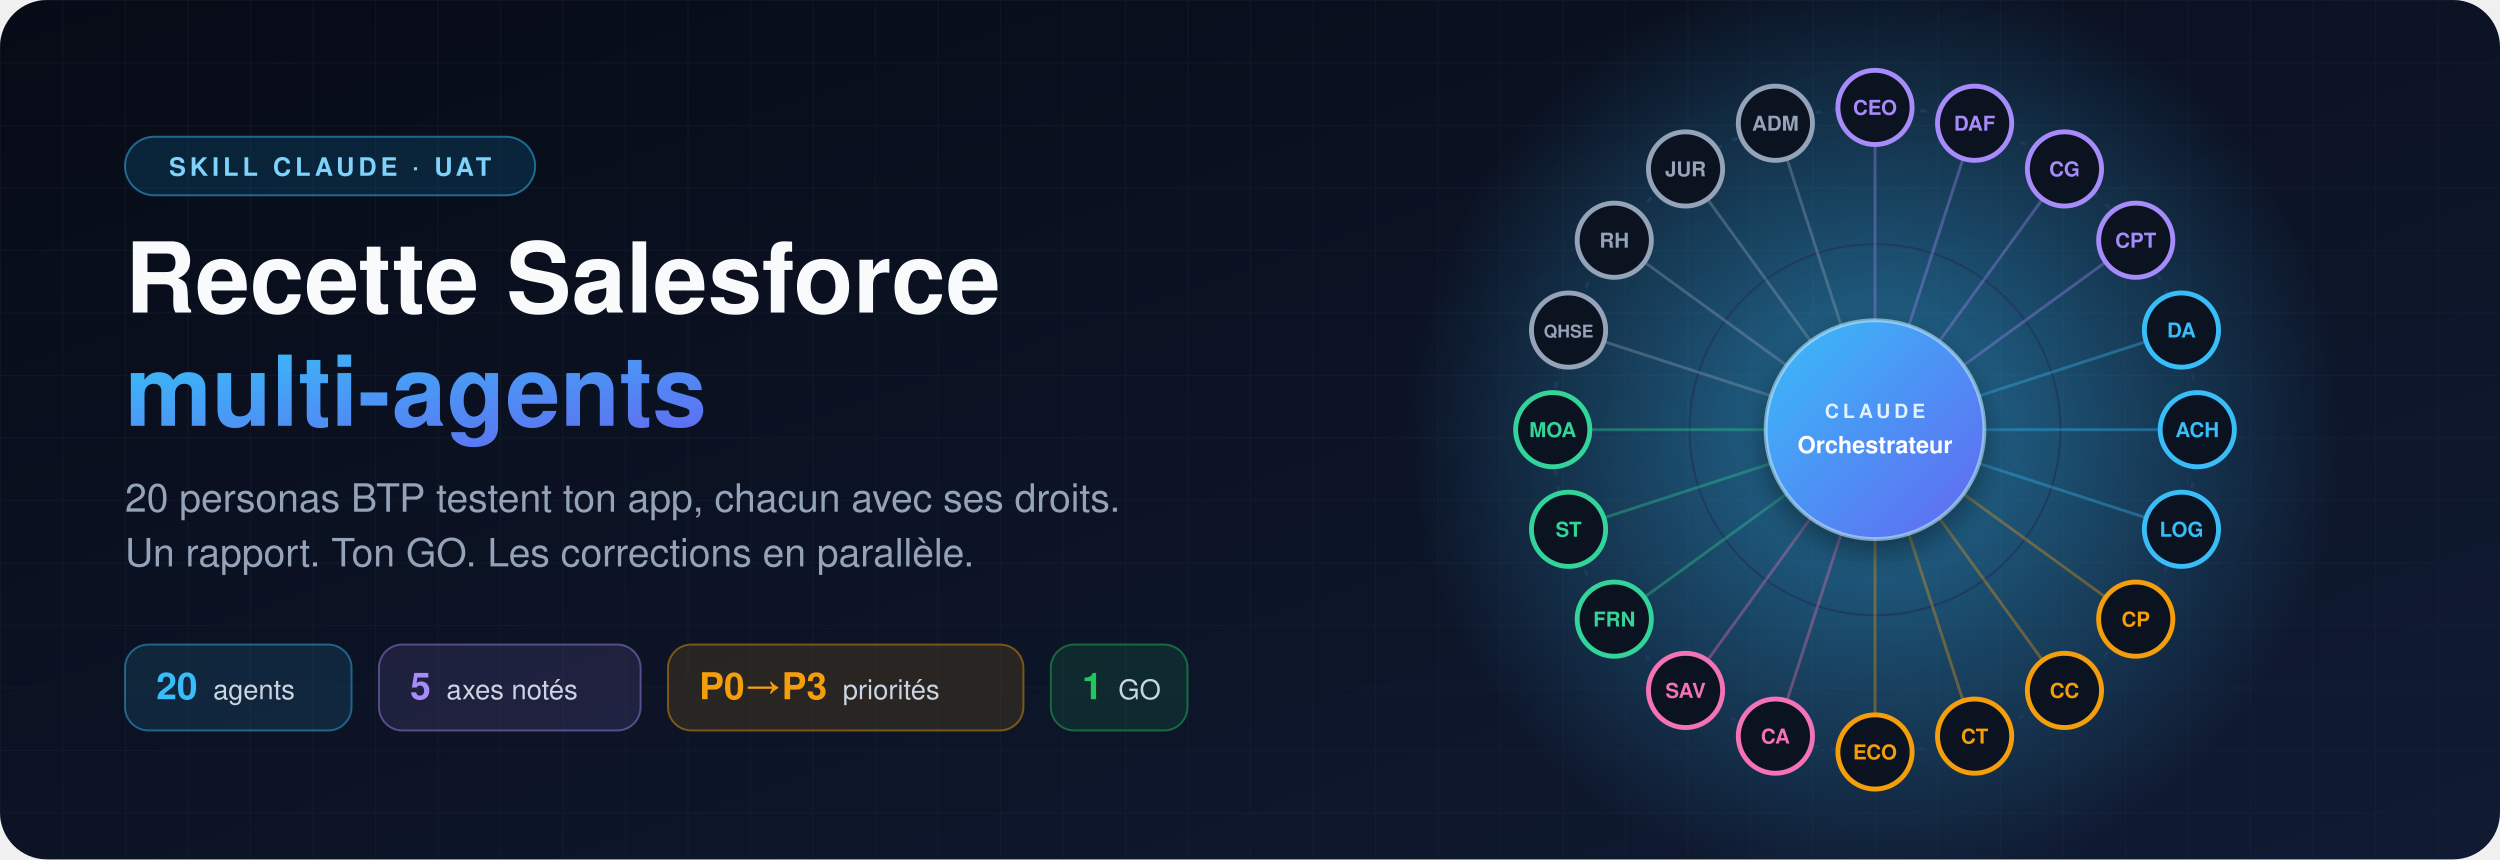
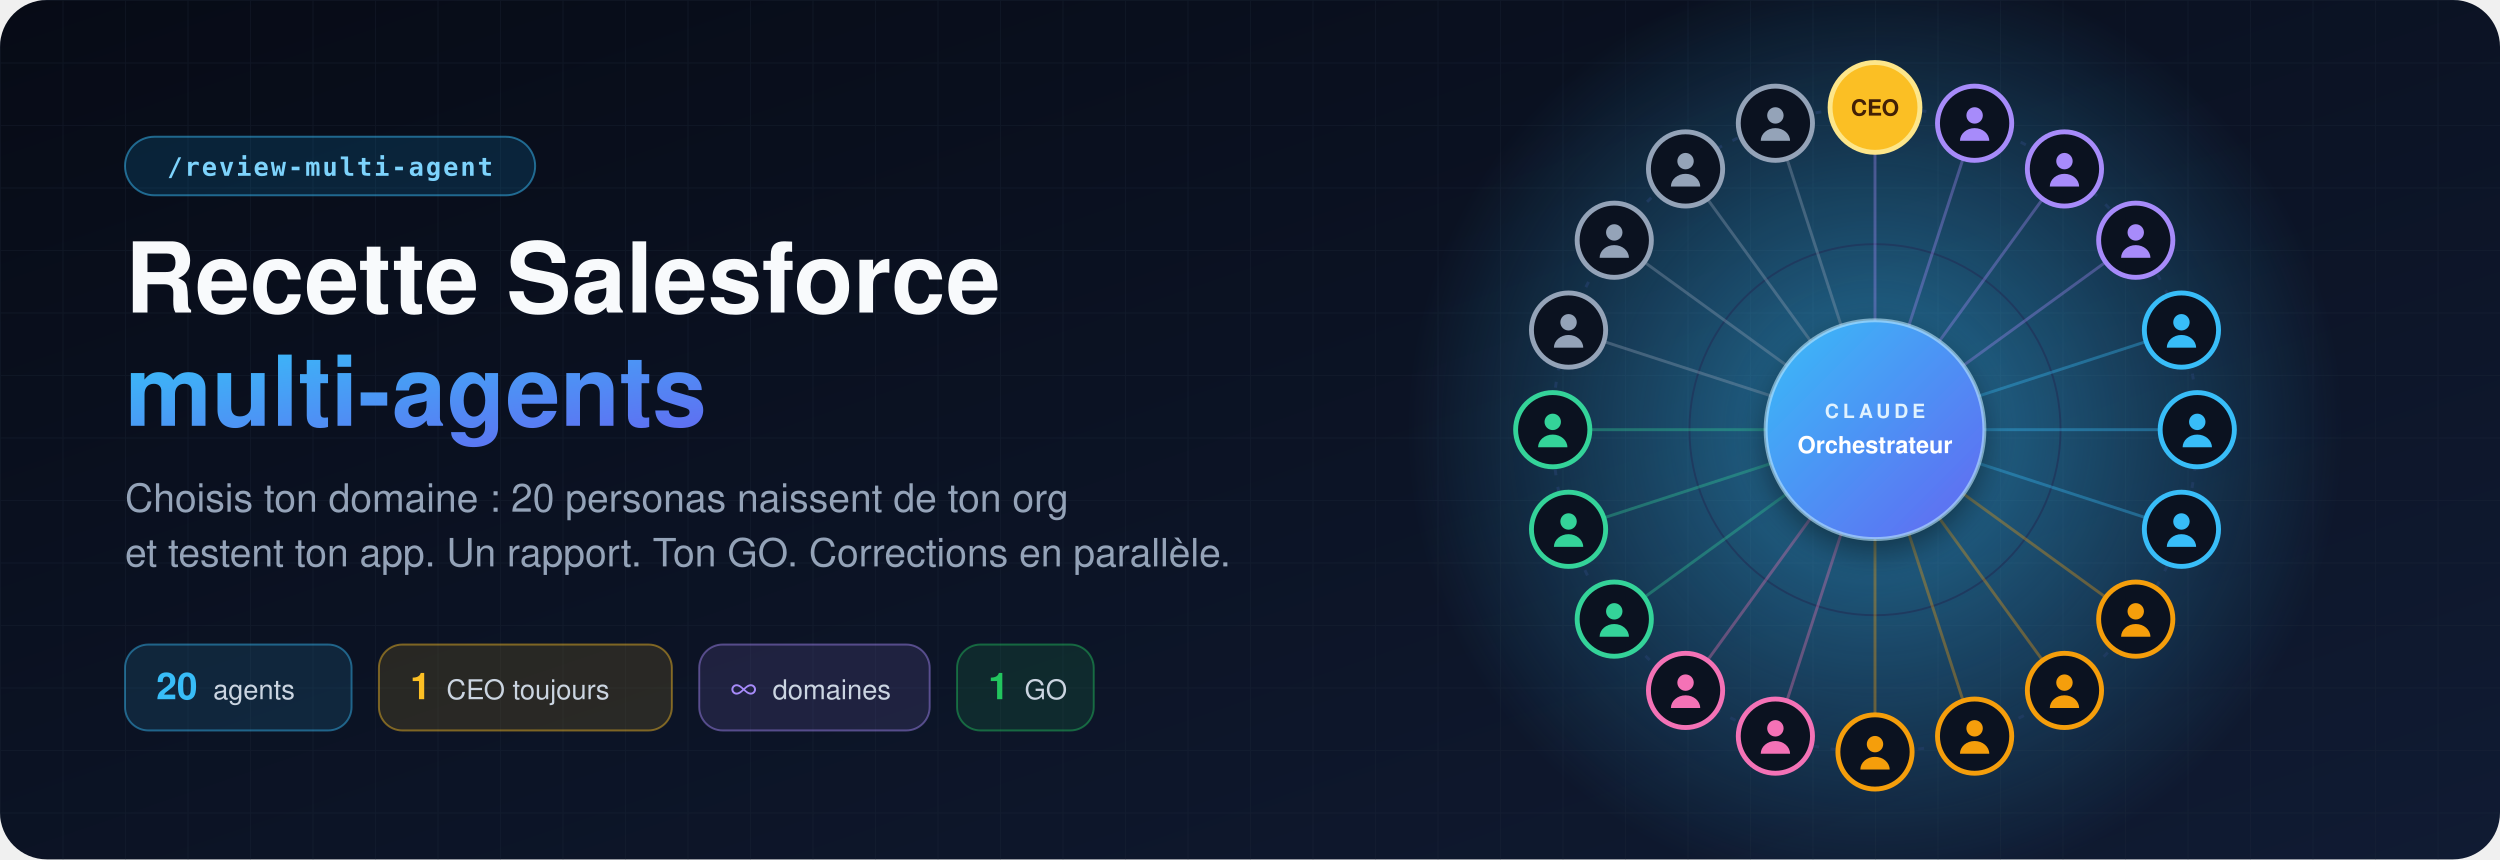
<svg xmlns="http://www.w3.org/2000/svg" width="1280" height="440" viewBox="0 0 1280 440" font-family="'Segoe UI',-apple-system,BlinkMacSystemFont,Helvetica,Arial,sans-serif">
  <defs>
    <linearGradient id="bg" x1="0" y1="0" x2="1" y2="1">
      <stop offset="0" stop-color="#070B16" />
      <stop offset="1" stop-color="#101B33" />
    </linearGradient>
    <radialGradient id="glow" cx="0.5" cy="0.5" r="0.5">
      <stop offset="0" stop-color="#38BDF8" stop-opacity="0.55" />
      <stop offset="1" stop-color="#38BDF8" stop-opacity="0" />
    </radialGradient>
    <linearGradient id="core" x1="0" y1="0" x2="1" y2="1">
      <stop offset="0" stop-color="#38BDF8" />
      <stop offset="1" stop-color="#6366F1" />
    </linearGradient>
    <linearGradient id="go" x1="0" y1="0" x2="1" y2="1">
      <stop offset="0" stop-color="#22C55E" />
      <stop offset="1" stop-color="#10B981" />
    </linearGradient>
    <pattern id="grid" width="32" height="32" patternUnits="userSpaceOnUse">
      <path d="M32 0H0V32" fill="none" stroke="#1E293B" stroke-width="1" opacity="0.6" />
    </pattern>
    <filter id="sh" x="-20%" y="-20%" width="140%" height="160%">
      <feDropShadow dx="0" dy="6" stdDeviation="8" flood-color="#000" flood-opacity="0.45" />
    </filter>
  </defs>
  <rect width="1280" height="440" rx="24" fill="url(#bg)" />
  <rect width="1280" height="440" rx="24" fill="url(#grid)" opacity="0.5" />
  <circle cx="960" cy="220" r="240" fill="url(#glow)" />
  <circle cx="960" cy="220" r="165" fill="none" stroke="#1E3A5F" stroke-width="1.5" stroke-dasharray="3 6" />
  <circle cx="960" cy="220" r="95" fill="none" stroke="#1E3A5F" stroke-width="1" />
  <line x1="960" y1="220" x2="960.0" y2="55.0" stroke="#A78BFA" stroke-opacity="0.35" stroke-width="1.5">
    <animate attributeName="stroke-opacity" values="0.15;0.6;0.15" dur="3s" begin="0.00s" repeatCount="indefinite" />
  </line>
  <line x1="960" y1="220" x2="1011.0" y2="63.1" stroke="#A78BFA" stroke-opacity="0.35" stroke-width="1.5">
    <animate attributeName="stroke-opacity" values="0.15;0.6;0.15" dur="3s" begin="0.15s" repeatCount="indefinite" />
  </line>
  <line x1="960" y1="220" x2="1057.0" y2="86.5" stroke="#A78BFA" stroke-opacity="0.35" stroke-width="1.5">
    <animate attributeName="stroke-opacity" values="0.15;0.6;0.15" dur="3s" begin="0.30s" repeatCount="indefinite" />
  </line>
  <line x1="960" y1="220" x2="1093.5" y2="123.0" stroke="#A78BFA" stroke-opacity="0.35" stroke-width="1.5">
    <animate attributeName="stroke-opacity" values="0.15;0.6;0.15" dur="3s" begin="0.45s" repeatCount="indefinite" />
  </line>
  <line x1="960" y1="220" x2="1116.9" y2="169.0" stroke="#38BDF8" stroke-opacity="0.35" stroke-width="1.5">
    <animate attributeName="stroke-opacity" values="0.15;0.6;0.15" dur="3s" begin="0.60s" repeatCount="indefinite" />
  </line>
  <line x1="960" y1="220" x2="1125.0" y2="220.0" stroke="#38BDF8" stroke-opacity="0.35" stroke-width="1.5">
    <animate attributeName="stroke-opacity" values="0.15;0.6;0.15" dur="3s" begin="0.75s" repeatCount="indefinite" />
  </line>
  <line x1="960" y1="220" x2="1116.9" y2="271.0" stroke="#38BDF8" stroke-opacity="0.35" stroke-width="1.5">
    <animate attributeName="stroke-opacity" values="0.15;0.6;0.15" dur="3s" begin="0.90s" repeatCount="indefinite" />
  </line>
  <line x1="960" y1="220" x2="1093.5" y2="317.0" stroke="#F59E0B" stroke-opacity="0.35" stroke-width="1.5">
    <animate attributeName="stroke-opacity" values="0.15;0.6;0.15" dur="3s" begin="1.05s" repeatCount="indefinite" />
  </line>
  <line x1="960" y1="220" x2="1057.0" y2="353.5" stroke="#F59E0B" stroke-opacity="0.35" stroke-width="1.5">
    <animate attributeName="stroke-opacity" values="0.15;0.6;0.15" dur="3s" begin="1.20s" repeatCount="indefinite" />
  </line>
  <line x1="960" y1="220" x2="1011.0" y2="376.9" stroke="#F59E0B" stroke-opacity="0.35" stroke-width="1.5">
    <animate attributeName="stroke-opacity" values="0.15;0.6;0.15" dur="3s" begin="1.35s" repeatCount="indefinite" />
  </line>
  <line x1="960" y1="220" x2="960.0" y2="385.0" stroke="#F59E0B" stroke-opacity="0.35" stroke-width="1.5">
    <animate attributeName="stroke-opacity" values="0.15;0.6;0.15" dur="3s" begin="1.50s" repeatCount="indefinite" />
  </line>
  <line x1="960" y1="220" x2="909.0" y2="376.9" stroke="#F472B6" stroke-opacity="0.35" stroke-width="1.5">
    <animate attributeName="stroke-opacity" values="0.15;0.6;0.15" dur="3s" begin="1.65s" repeatCount="indefinite" />
  </line>
  <line x1="960" y1="220" x2="863.0" y2="353.5" stroke="#F472B6" stroke-opacity="0.35" stroke-width="1.5">
    <animate attributeName="stroke-opacity" values="0.15;0.6;0.15" dur="3s" begin="1.80s" repeatCount="indefinite" />
  </line>
  <line x1="960" y1="220" x2="826.5" y2="317.0" stroke="#34D399" stroke-opacity="0.35" stroke-width="1.5">
    <animate attributeName="stroke-opacity" values="0.15;0.6;0.15" dur="3s" begin="1.95s" repeatCount="indefinite" />
  </line>
  <line x1="960" y1="220" x2="803.1" y2="271.0" stroke="#34D399" stroke-opacity="0.35" stroke-width="1.5">
    <animate attributeName="stroke-opacity" values="0.15;0.6;0.15" dur="3s" begin="2.10s" repeatCount="indefinite" />
  </line>
  <line x1="960" y1="220" x2="795.0" y2="220.0" stroke="#34D399" stroke-opacity="0.35" stroke-width="1.5">
    <animate attributeName="stroke-opacity" values="0.15;0.6;0.15" dur="3s" begin="2.25s" repeatCount="indefinite" />
  </line>
  <line x1="960" y1="220" x2="803.1" y2="169.0" stroke="#94A3B8" stroke-opacity="0.35" stroke-width="1.5">
    <animate attributeName="stroke-opacity" values="0.15;0.6;0.15" dur="3s" begin="2.40s" repeatCount="indefinite" />
  </line>
  <line x1="960" y1="220" x2="826.5" y2="123.0" stroke="#94A3B8" stroke-opacity="0.35" stroke-width="1.5">
    <animate attributeName="stroke-opacity" values="0.15;0.6;0.15" dur="3s" begin="2.55s" repeatCount="indefinite" />
  </line>
  <line x1="960" y1="220" x2="863.0" y2="86.5" stroke="#94A3B8" stroke-opacity="0.35" stroke-width="1.5">
    <animate attributeName="stroke-opacity" values="0.15;0.6;0.15" dur="3s" begin="2.70s" repeatCount="indefinite" />
  </line>
  <line x1="960" y1="220" x2="909.0" y2="63.1" stroke="#94A3B8" stroke-opacity="0.35" stroke-width="1.5">
    <animate attributeName="stroke-opacity" values="0.15;0.6;0.15" dur="3s" begin="2.85s" repeatCount="indefinite" />
  </line>
-   <circle cx="960.0" cy="55.0" r="19" fill="#0B1220" stroke="#A78BFA" stroke-width="2.5" />
-   <text x="960.0" y="58.8" text-anchor="middle" font-size="10.5" font-weight="700" fill="#A78BFA">CEO</text>
+   <circle cx="960.0" cy="55.0" r="23" fill="#FBBF24" stroke="#FDE68A" stroke-width="2.5" />
+   <text x="960.0" y="59.2" text-anchor="middle" font-size="11.5" font-weight="800" fill="#422006">CEO</text>
  <circle cx="1011.0" cy="63.1" r="19" fill="#0B1220" stroke="#A78BFA" stroke-width="2.5" />
-   <text x="1011.0" y="66.9" text-anchor="middle" font-size="10.5" font-weight="700" fill="#A78BFA">DAF</text>
+   <circle cx="1011.0" cy="59.1" r="4.2" fill="#A78BFA" />
+   <path d="M1003.5 72.1a7.5 6.5 0 0 1 15 0z" fill="#A78BFA" />
  <circle cx="1057.0" cy="86.5" r="19" fill="#0B1220" stroke="#A78BFA" stroke-width="2.5" />
-   <text x="1057.0" y="90.3" text-anchor="middle" font-size="10.5" font-weight="700" fill="#A78BFA">CG</text>
+   <circle cx="1057.0" cy="82.5" r="4.2" fill="#A78BFA" />
+   <path d="M1049.5 95.5a7.5 6.5 0 0 1 15 0z" fill="#A78BFA" />
  <circle cx="1093.5" cy="123.0" r="19" fill="#0B1220" stroke="#A78BFA" stroke-width="2.5" />
-   <text x="1093.5" y="126.8" text-anchor="middle" font-size="10.5" font-weight="700" fill="#A78BFA">CPT</text>
+   <circle cx="1093.5" cy="119.0" r="4.2" fill="#A78BFA" />
+   <path d="M1086.0 132.0a7.5 6.5 0 0 1 15 0z" fill="#A78BFA" />
  <circle cx="1116.9" cy="169.0" r="19" fill="#0B1220" stroke="#38BDF8" stroke-width="2.5" />
-   <text x="1116.9" y="172.8" text-anchor="middle" font-size="10.5" font-weight="700" fill="#38BDF8">DA</text>
+   <circle cx="1116.9" cy="165.0" r="4.2" fill="#38BDF8" />
+   <path d="M1109.4 178.0a7.5 6.5 0 0 1 15 0z" fill="#38BDF8" />
  <circle cx="1125.0" cy="220.0" r="19" fill="#0B1220" stroke="#38BDF8" stroke-width="2.5" />
-   <text x="1125.0" y="223.8" text-anchor="middle" font-size="10.5" font-weight="700" fill="#38BDF8">ACH</text>
+   <circle cx="1125.0" cy="216.0" r="4.2" fill="#38BDF8" />
+   <path d="M1117.5 229.0a7.5 6.5 0 0 1 15 0z" fill="#38BDF8" />
  <circle cx="1116.9" cy="271.0" r="19" fill="#0B1220" stroke="#38BDF8" stroke-width="2.5" />
-   <text x="1116.9" y="274.8" text-anchor="middle" font-size="10.5" font-weight="700" fill="#38BDF8">LOG</text>
+   <circle cx="1116.9" cy="267.0" r="4.2" fill="#38BDF8" />
+   <path d="M1109.4 280.0a7.5 6.5 0 0 1 15 0z" fill="#38BDF8" />
  <circle cx="1093.5" cy="317.0" r="19" fill="#0B1220" stroke="#F59E0B" stroke-width="2.5" />
-   <text x="1093.5" y="320.8" text-anchor="middle" font-size="10.5" font-weight="700" fill="#F59E0B">CP</text>
+   <circle cx="1093.5" cy="313.0" r="4.2" fill="#F59E0B" />
+   <path d="M1086.0 326.0a7.5 6.5 0 0 1 15 0z" fill="#F59E0B" />
  <circle cx="1057.0" cy="353.5" r="19" fill="#0B1220" stroke="#F59E0B" stroke-width="2.5" />
-   <text x="1057.0" y="357.3" text-anchor="middle" font-size="10.5" font-weight="700" fill="#F59E0B">CC</text>
+   <circle cx="1057.0" cy="349.5" r="4.2" fill="#F59E0B" />
+   <path d="M1049.5 362.5a7.5 6.5 0 0 1 15 0z" fill="#F59E0B" />
  <circle cx="1011.0" cy="376.9" r="19" fill="#0B1220" stroke="#F59E0B" stroke-width="2.5" />
-   <text x="1011.0" y="380.7" text-anchor="middle" font-size="10.5" font-weight="700" fill="#F59E0B">CT</text>
+   <circle cx="1011.0" cy="372.9" r="4.2" fill="#F59E0B" />
+   <path d="M1003.5 385.9a7.5 6.5 0 0 1 15 0z" fill="#F59E0B" />
  <circle cx="960.0" cy="385.0" r="19" fill="#0B1220" stroke="#F59E0B" stroke-width="2.5" />
-   <text x="960.0" y="388.8" text-anchor="middle" font-size="10.5" font-weight="700" fill="#F59E0B">ECO</text>
+   <circle cx="960.0" cy="381.0" r="4.2" fill="#F59E0B" />
+   <path d="M952.5 394.0a7.5 6.5 0 0 1 15 0z" fill="#F59E0B" />
  <circle cx="909.0" cy="376.9" r="19" fill="#0B1220" stroke="#F472B6" stroke-width="2.5" />
-   <text x="909.0" y="380.7" text-anchor="middle" font-size="10.5" font-weight="700" fill="#F472B6">CA</text>
+   <circle cx="909.0" cy="372.9" r="4.2" fill="#F472B6" />
+   <path d="M901.5 385.9a7.5 6.5 0 0 1 15 0z" fill="#F472B6" />
  <circle cx="863.0" cy="353.5" r="19" fill="#0B1220" stroke="#F472B6" stroke-width="2.5" />
-   <text x="863.0" y="357.3" text-anchor="middle" font-size="10.5" font-weight="700" fill="#F472B6">SAV</text>
+   <circle cx="863.0" cy="349.5" r="4.2" fill="#F472B6" />
+   <path d="M855.5 362.5a7.5 6.5 0 0 1 15 0z" fill="#F472B6" />
  <circle cx="826.5" cy="317.0" r="19" fill="#0B1220" stroke="#34D399" stroke-width="2.5" />
-   <text x="826.5" y="320.8" text-anchor="middle" font-size="10.5" font-weight="700" fill="#34D399">FRN</text>
+   <circle cx="826.5" cy="313.0" r="4.2" fill="#34D399" />
+   <path d="M819.0 326.0a7.5 6.5 0 0 1 15 0z" fill="#34D399" />
  <circle cx="803.1" cy="271.0" r="19" fill="#0B1220" stroke="#34D399" stroke-width="2.5" />
-   <text x="803.1" y="274.8" text-anchor="middle" font-size="10.5" font-weight="700" fill="#34D399">ST</text>
+   <circle cx="803.1" cy="267.0" r="4.2" fill="#34D399" />
+   <path d="M795.6 280.0a7.5 6.5 0 0 1 15 0z" fill="#34D399" />
  <circle cx="795.0" cy="220.0" r="19" fill="#0B1220" stroke="#34D399" stroke-width="2.5" />
-   <text x="795.0" y="223.8" text-anchor="middle" font-size="10.5" font-weight="700" fill="#34D399">MOA</text>
+   <circle cx="795.0" cy="216.0" r="4.2" fill="#34D399" />
+   <path d="M787.5 229.0a7.5 6.5 0 0 1 15 0z" fill="#34D399" />
  <circle cx="803.1" cy="169.0" r="19" fill="#0B1220" stroke="#94A3B8" stroke-width="2.5" />
-   <text x="803.1" y="172.8" text-anchor="middle" font-size="9" font-weight="700" fill="#94A3B8">QHSE</text>
+   <circle cx="803.1" cy="165.0" r="4.2" fill="#94A3B8" />
+   <path d="M795.6 178.0a7.5 6.5 0 0 1 15 0z" fill="#94A3B8" />
  <circle cx="826.5" cy="123.0" r="19" fill="#0B1220" stroke="#94A3B8" stroke-width="2.5" />
-   <text x="826.5" y="126.8" text-anchor="middle" font-size="10.5" font-weight="700" fill="#94A3B8">RH</text>
+   <circle cx="826.5" cy="119.0" r="4.2" fill="#94A3B8" />
+   <path d="M819.0 132.0a7.5 6.5 0 0 1 15 0z" fill="#94A3B8" />
  <circle cx="863.0" cy="86.5" r="19" fill="#0B1220" stroke="#94A3B8" stroke-width="2.5" />
-   <text x="863.0" y="90.3" text-anchor="middle" font-size="10.5" font-weight="700" fill="#94A3B8">JUR</text>
+   <circle cx="863.0" cy="82.5" r="4.2" fill="#94A3B8" />
+   <path d="M855.5 95.5a7.5 6.5 0 0 1 15 0z" fill="#94A3B8" />
  <circle cx="909.0" cy="63.1" r="19" fill="#0B1220" stroke="#94A3B8" stroke-width="2.5" />
-   <text x="909.0" y="66.9" text-anchor="middle" font-size="10.5" font-weight="700" fill="#94A3B8">ADM</text>
+   <circle cx="909.0" cy="59.1" r="4.2" fill="#94A3B8" />
+   <path d="M901.5 72.1a7.5 6.5 0 0 1 15 0z" fill="#94A3B8" />
  <circle cx="960" cy="220" r="56" fill="url(#core)" filter="url(#sh)" />
  <circle cx="960" cy="220" r="56" fill="none" stroke="#BAE6FD" stroke-opacity="0.6" stroke-width="2">
    <animate attributeName="r" values="56;70;56" dur="3s" repeatCount="indefinite" />
    <animate attributeName="stroke-opacity" values="0.6;0;0.6" dur="3s" repeatCount="indefinite" />
  </circle>
  <text x="960" y="214" text-anchor="middle" font-size="10" font-weight="700" fill="#E0F2FE" letter-spacing="2">CLAUDE</text>
  <text x="960" y="232" text-anchor="middle" font-size="12" font-weight="800" fill="#fff">Orchestrateur</text>
  <rect x="64" y="70" width="210" height="30" rx="15" fill="#0EA5E9" fill-opacity="0.15" stroke="#38BDF8" stroke-opacity="0.5" />
-   <text x="169" y="90" text-anchor="middle" font-size="13" font-weight="700" fill="#7DD3FC" letter-spacing="2">SKILL CLAUDE · UAT</text>
+   <text x="169" y="90" text-anchor="middle" font-size="13" font-weight="700" fill="#7DD3FC" letter-spacing="1" font-family="ui-monospace,Menlo,Consolas,monospace">/review-multi-agent</text>
  <text x="64" y="160" font-size="50" font-weight="800" fill="#F8FAFC">Recette Salesforce</text>
  <text x="64" y="218" font-size="50" font-weight="800" fill="url(#core)">multi-agents</text>
-   <text x="64" y="262" font-size="20" fill="#94A3B8">20 personas BTP testent ton app, chacun avec ses droits.</text>
-   <text x="64" y="290" font-size="20" fill="#94A3B8">Un rapport. Ton GO. Les corrections en parallèle.</text>
+   <text x="64" y="262" font-size="20" fill="#94A3B8">Choisis ton domaine : 20 personas naissent de ton org</text>
+   <text x="64" y="290" font-size="20" fill="#94A3B8">et testent ton app. Un rapport. Ton GO. Corrections en parallèle.</text>
  <rect x="64" y="330" width="116" height="44" rx="12" fill="#38BDF8" fill-opacity="0.12" stroke="#38BDF8" stroke-opacity="0.45" />
  <text x="80" y="358" font-size="19" font-weight="800" fill="#38BDF8">20<tspan font-size="14" font-weight="500" fill="#CBD5E1" dx="8">agents</tspan>
  </text>
-   <rect x="194" y="330" width="134" height="44" rx="12" fill="#A78BFA" fill-opacity="0.12" stroke="#A78BFA" stroke-opacity="0.45" />
-   <text x="210" y="358" font-size="19" font-weight="800" fill="#A78BFA">5<tspan font-size="14" font-weight="500" fill="#CBD5E1" dx="8">axes notés</tspan>
+   <rect x="194" y="330" width="150" height="44" rx="12" fill="#FBBF24" fill-opacity="0.12" stroke="#FBBF24" stroke-opacity="0.45" />
+   <text x="210" y="358" font-size="19" font-weight="800" fill="#FBBF24">1<tspan font-size="14" font-weight="500" fill="#CBD5E1" dx="8">CEO toujours</tspan>
  </text>
-   <rect x="342" y="330" width="182" height="44" rx="12" fill="#F59E0B" fill-opacity="0.12" stroke="#F59E0B" stroke-opacity="0.45" />
-   <text x="358" y="358" font-size="19" font-weight="800" fill="#F59E0B">P0→P3<tspan font-size="14" font-weight="500" fill="#CBD5E1" dx="8">priorités</tspan>
+   <rect x="358" y="330" width="118" height="44" rx="12" fill="#A78BFA" fill-opacity="0.12" stroke="#A78BFA" stroke-opacity="0.45" />
+   <text x="374" y="358" font-size="19" font-weight="800" fill="#A78BFA">∞<tspan font-size="14" font-weight="500" fill="#CBD5E1" dx="8">domaines</tspan>
  </text>
-   <rect x="538" y="330" width="70" height="44" rx="12" fill="#22C55E" fill-opacity="0.12" stroke="#22C55E" stroke-opacity="0.45" />
-   <text x="554" y="358" font-size="19" font-weight="800" fill="#22C55E">1<tspan font-size="14" font-weight="500" fill="#CBD5E1" dx="8">GO</tspan>
+   <rect x="490" y="330" width="70" height="44" rx="12" fill="#22C55E" fill-opacity="0.12" stroke="#22C55E" stroke-opacity="0.45" />
+   <text x="506" y="358" font-size="19" font-weight="800" fill="#22C55E">1<tspan font-size="14" font-weight="500" fill="#CBD5E1" dx="8">GO</tspan>
  </text>
</svg>
